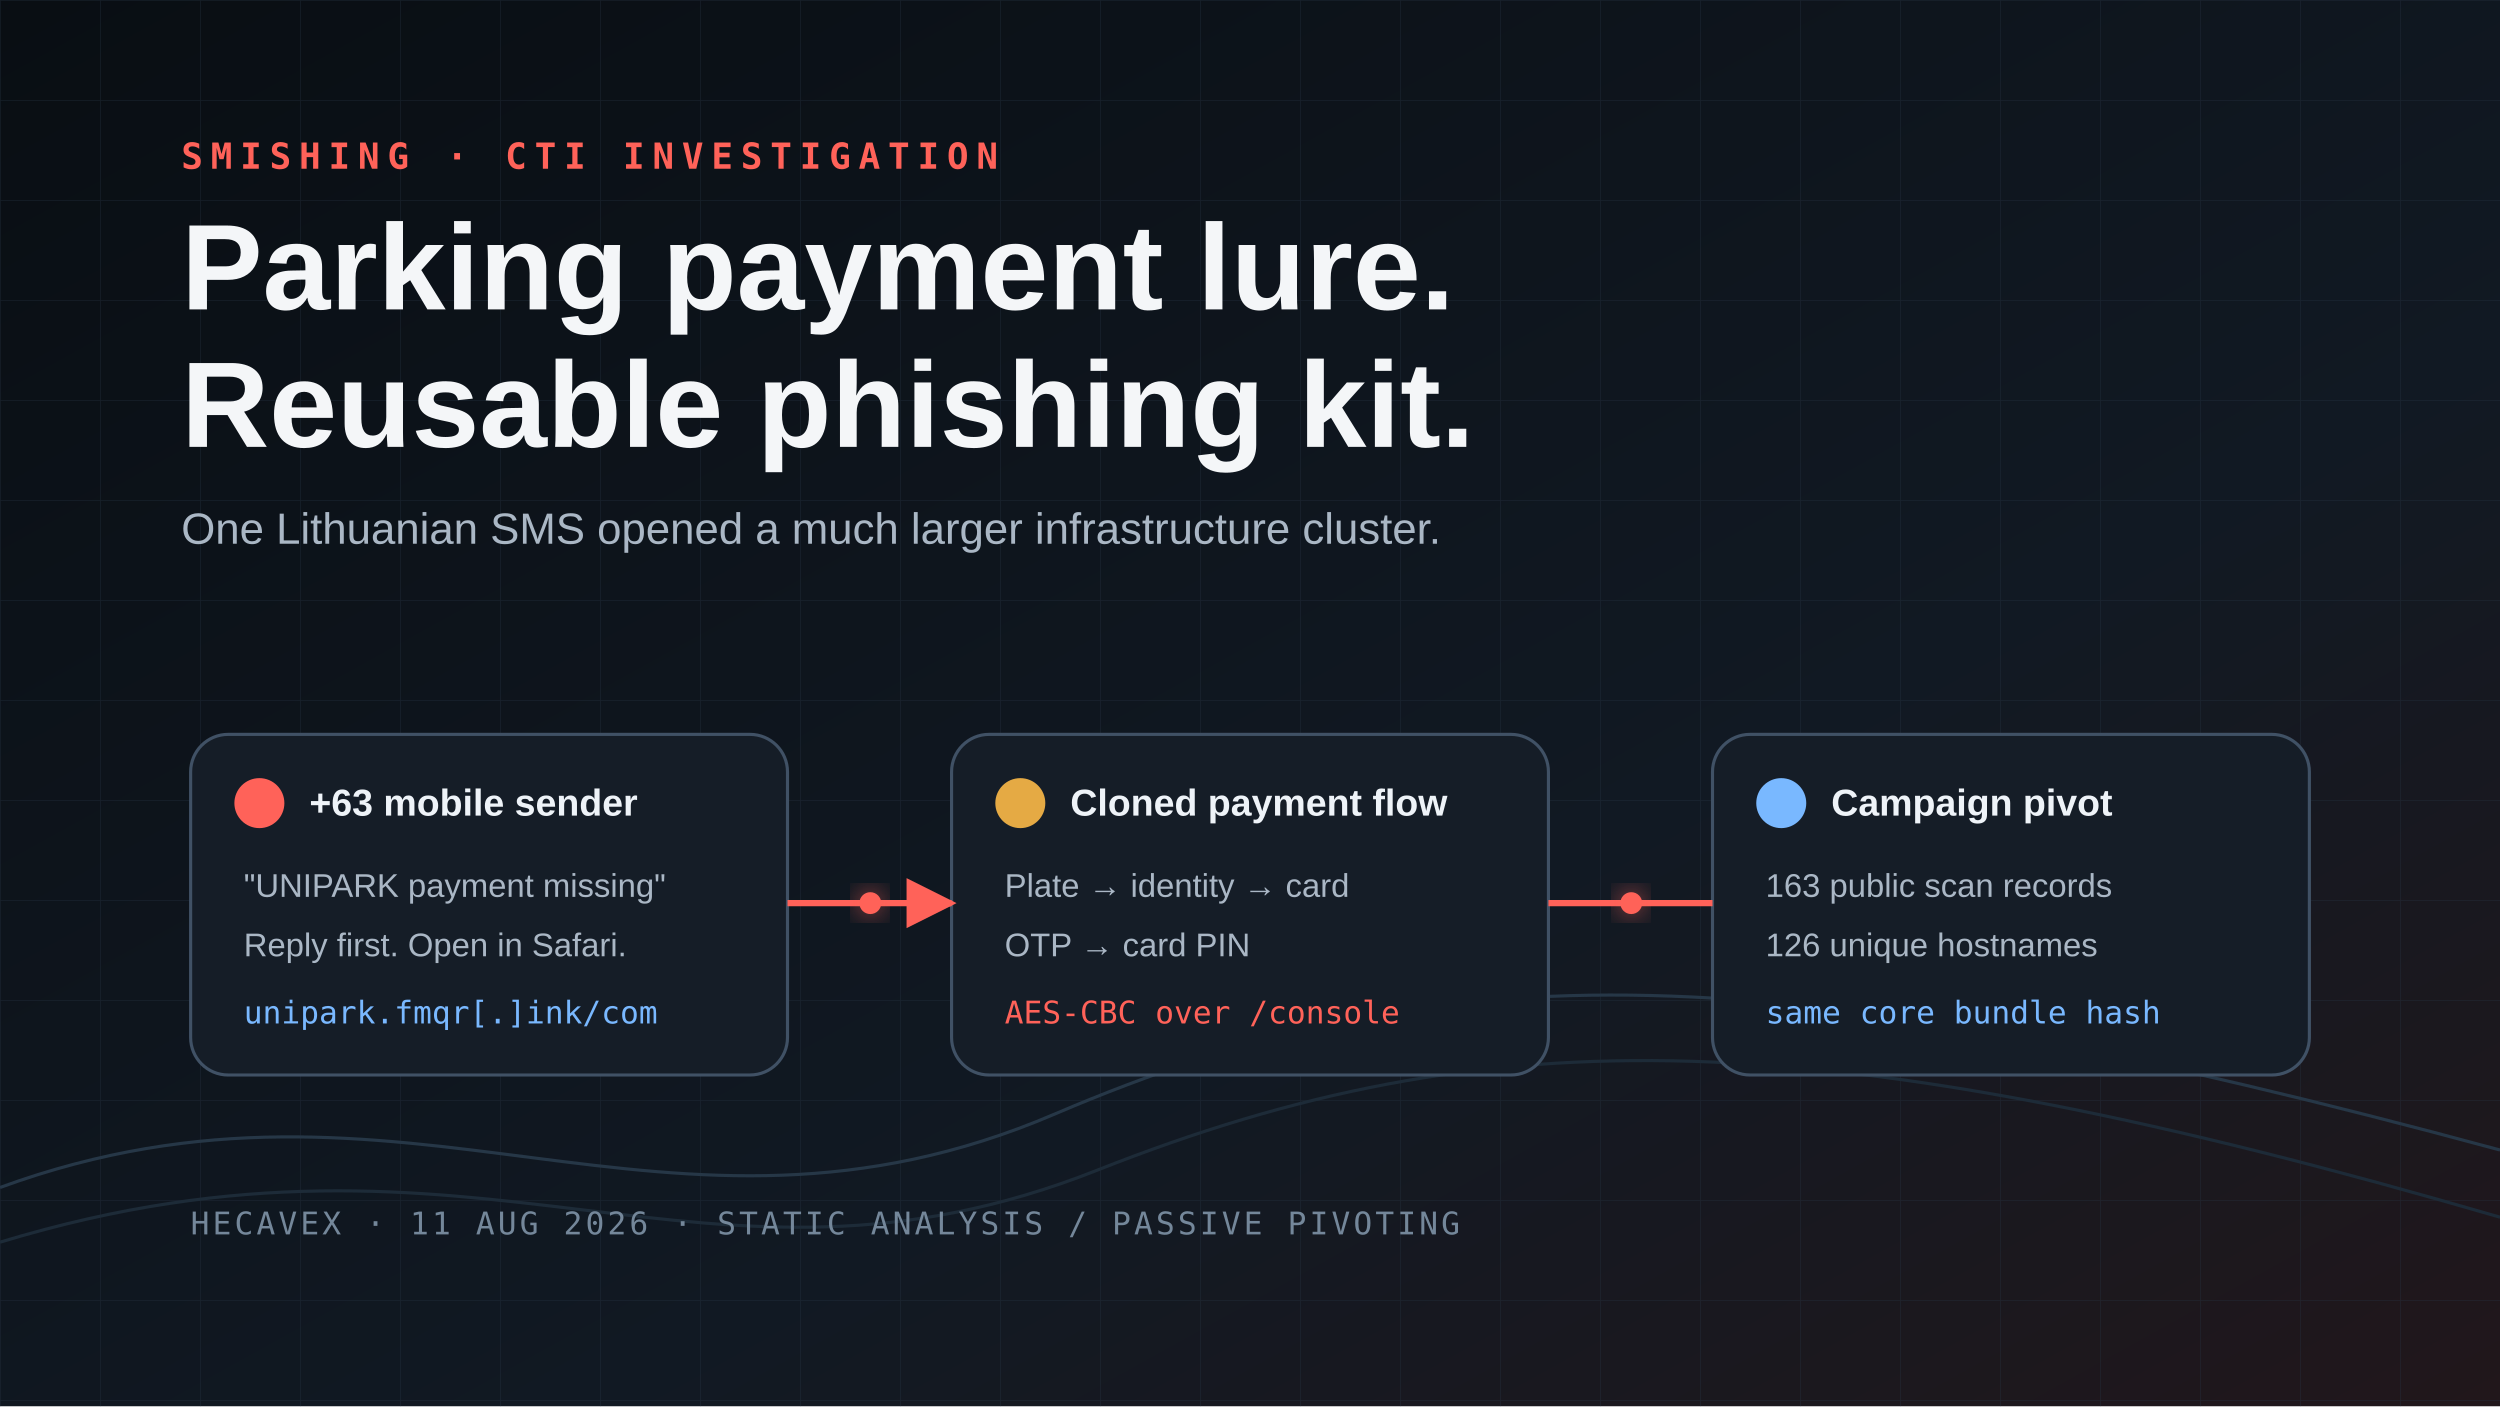
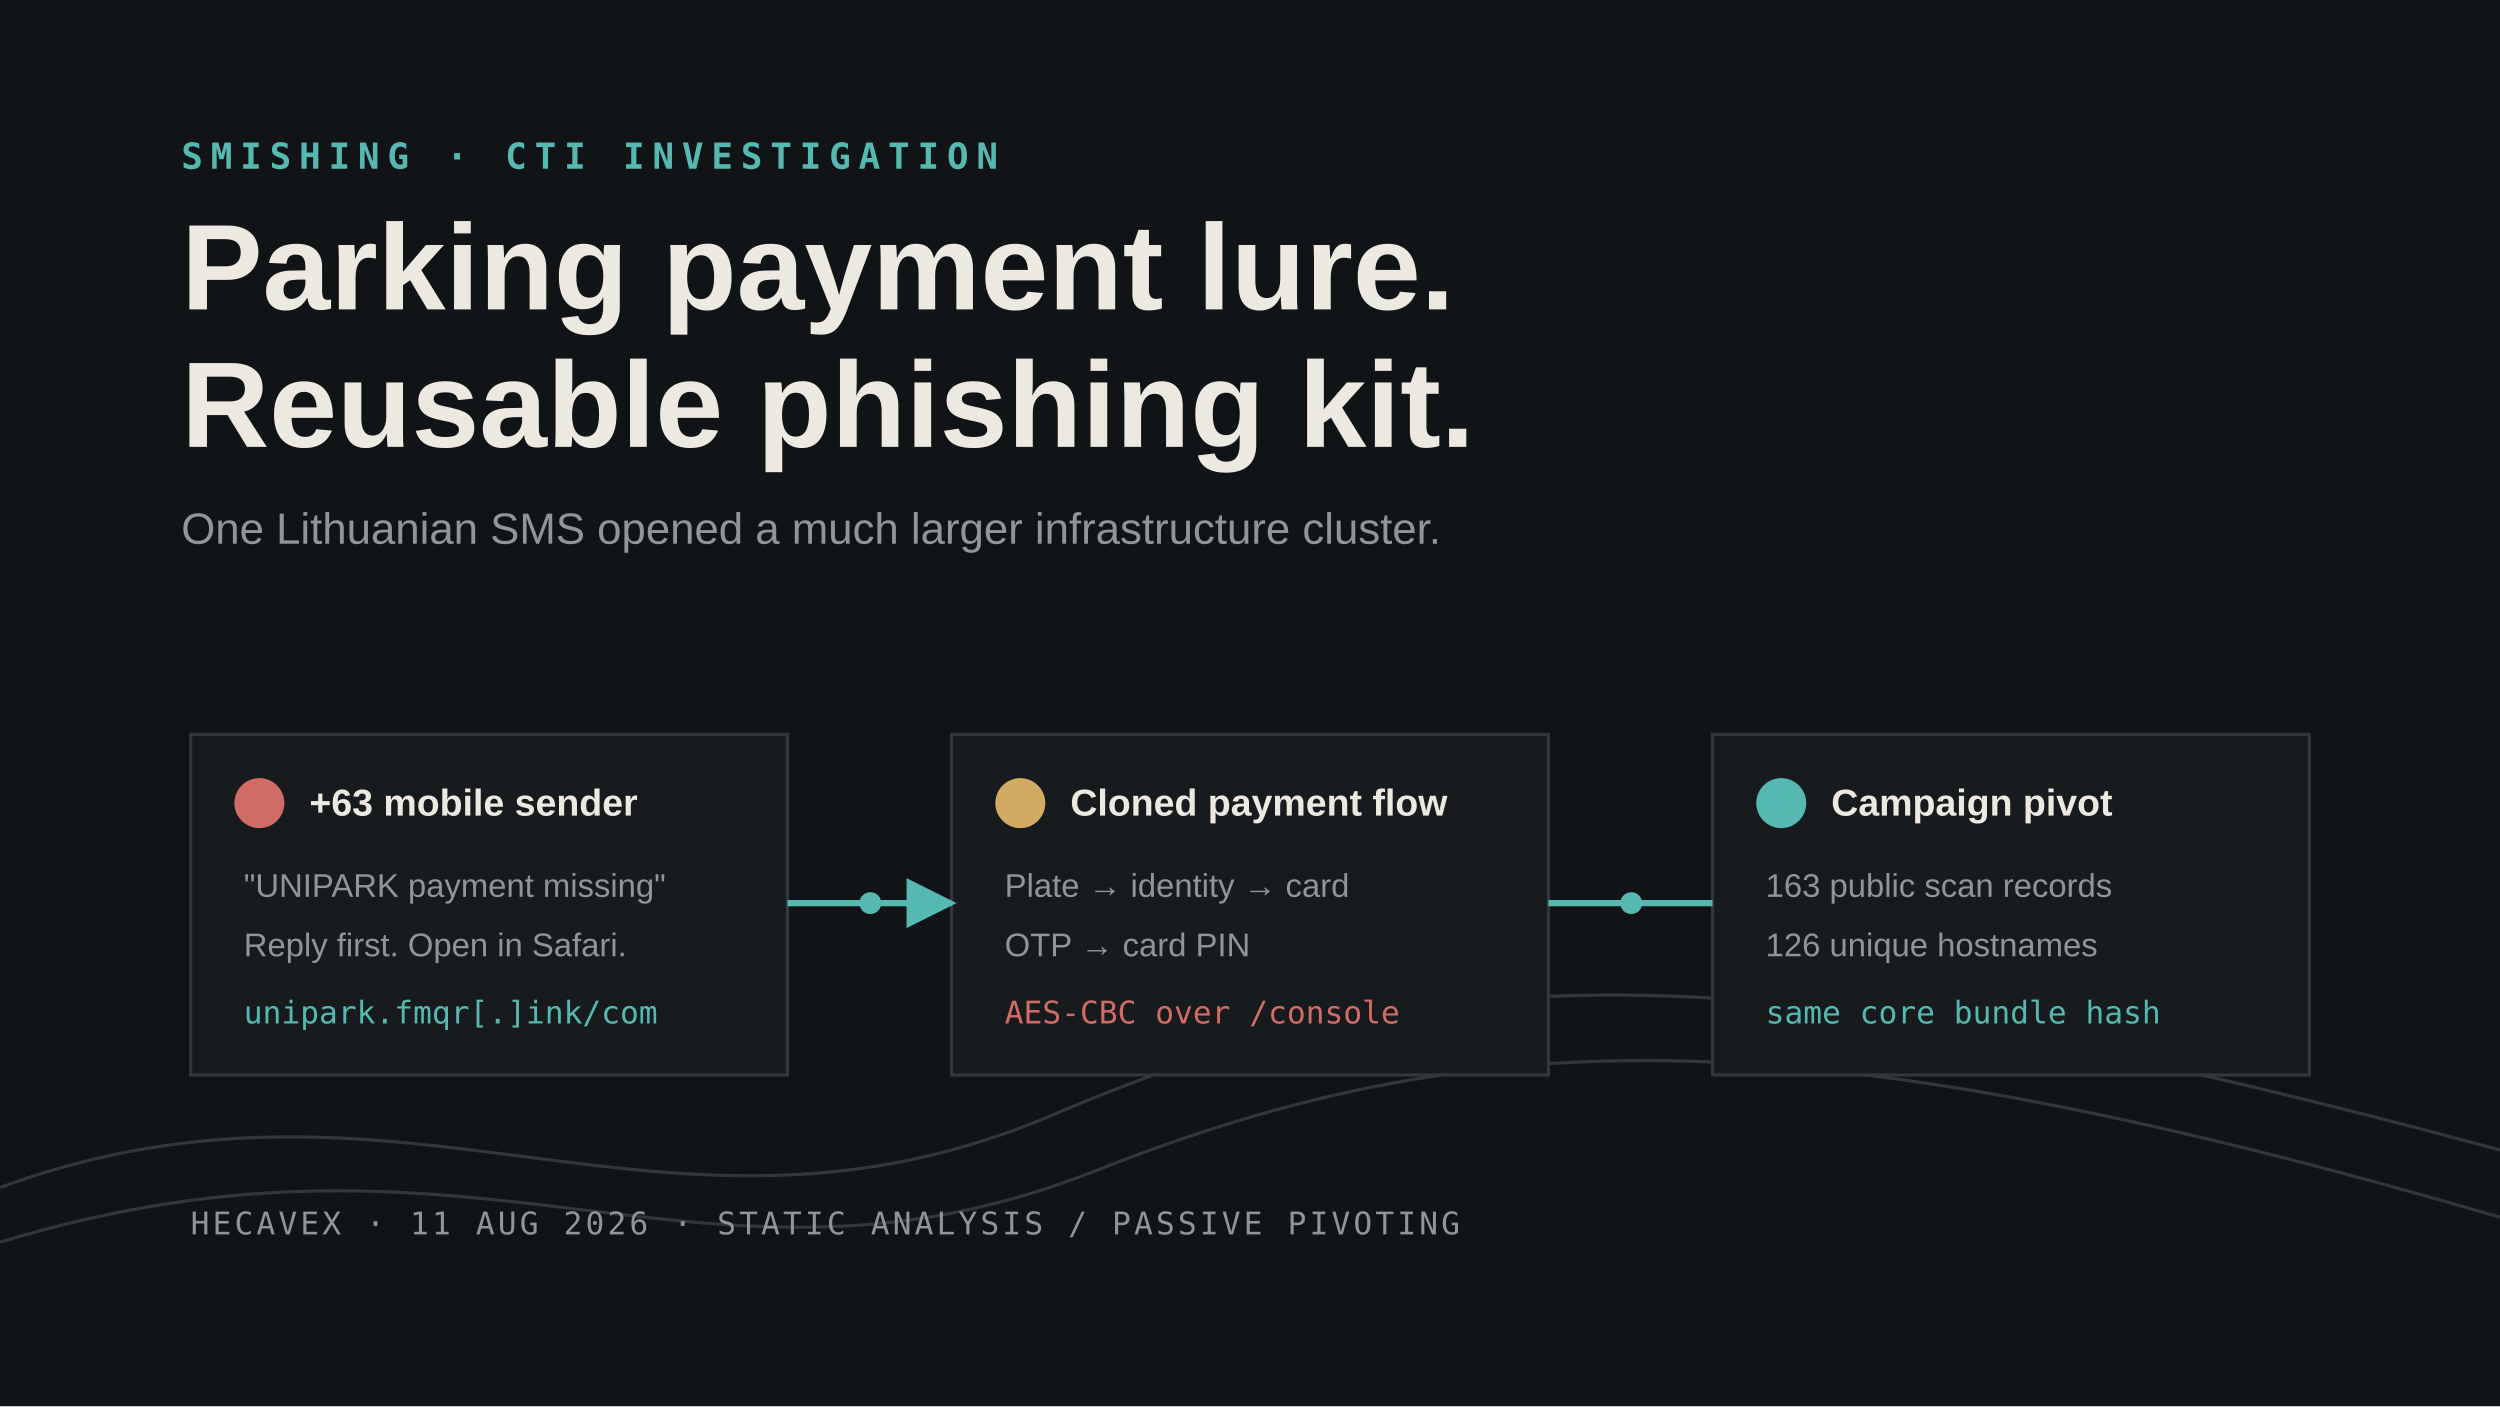
<svg xmlns="http://www.w3.org/2000/svg" width="1600" height="900" viewBox="0 0 1600 900" role="img" aria-labelledby="title desc">
  <defs>
-     <linearGradient id="bg" x1="0" y1="0" x2="1" y2="1">
-       <stop offset="0" stop-color="#090e13" />
-       <stop offset="0.62" stop-color="#111923" />
-       <stop offset="1" stop-color="#21171b" />
-     </linearGradient>
-     <pattern id="grid" width="64" height="64" patternUnits="userSpaceOnUse">
-       <path d="M64 0H0V64" fill="none" stroke="#293746" stroke-width="1" opacity=".38" />
-     </pattern>
-     <filter id="glow" x="-40%" y="-40%" width="180%" height="180%">
-       <feGaussianBlur stdDeviation="9" result="b" />
-       <feMerge>
-         <feMergeNode in="b" />
-         <feMergeNode in="SourceGraphic" />
-       </feMerge>
-     </filter>
    <marker id="arrow" viewBox="0 0 10 10" refX="9" refY="5" markerWidth="8" markerHeight="8" orient="auto-start-reverse">
-       <path d="M0 0l10 5-10 5z" fill="#ff6259" />
+       <path d="M0 0l10 5-10 5z" fill="#55B9B1" />
    </marker>
  </defs>
-   <rect width="1600" height="900" fill="url(#bg)" />
-   <rect width="1600" height="900" fill="url(#grid)" />
-   <path d="M0 760C260 665 425 820 675 713S1134 610 1600 736" fill="none" stroke="#263747" stroke-width="2" />
-   <path d="M0 795C310 701 449 849 702 749S1167 653 1600 779" fill="none" stroke="#1d2b38" stroke-width="2" />
+   <rect width="1600" height="900" fill="#111416" />
+   <path d="M0 760C260 665 425 820 675 713S1134 610 1600 736" fill="none" stroke="#30383B" stroke-width="2" />
+   <path d="M0 795C310 701 449 849 702 749S1167 653 1600 779" fill="none" stroke="#30383B" stroke-width="2" />
  <g transform="translate(116 108)">
-     <text x="0" y="0" fill="#ff6259" font-family="Consolas,monospace" font-size="23" font-weight="700" letter-spacing="5">SMISHING · CTI INVESTIGATION</text>
-     <text x="0" y="90" fill="#f4f6f8" font-family="Arial,sans-serif" font-size="78" font-weight="700">Parking payment lure.</text>
-     <text x="0" y="178" fill="#f4f6f8" font-family="Arial,sans-serif" font-size="78" font-weight="700">Reusable phishing kit.</text>
-     <text x="0" y="240" fill="#aab7c5" font-family="Arial,sans-serif" font-size="28">One Lithuanian SMS opened a much larger infrastructure cluster.</text>
+     <text x="0" y="0" fill="#55B9B1" font-family="Consolas,monospace" font-size="23" font-weight="700" letter-spacing="5">SMISHING · CTI INVESTIGATION</text>
+     <text x="0" y="90" fill="#ECE9E1" font-family="Arial,sans-serif" font-size="78" font-weight="700">Parking payment lure.</text>
+     <text x="0" y="178" fill="#ECE9E1" font-family="Arial,sans-serif" font-size="78" font-weight="700">Reusable phishing kit.</text>
+     <text x="0" y="240" fill="#8D969A" font-family="Arial,sans-serif" font-size="28">One Lithuanian SMS opened a much larger infrastructure cluster.</text>
  </g>
  <g transform="translate(122 470)">
-     <rect width="382" height="218" rx="24" fill="#151d27" stroke="#405165" stroke-width="2" />
-     <circle cx="44" cy="44" r="16" fill="#ff6259" />
-     <text x="76" y="52" fill="#eef3f8" font-family="Arial,sans-serif" font-size="24" font-weight="700">+63 mobile sender</text>
-     <text x="34" y="104" fill="#aab7c5" font-family="Arial,sans-serif" font-size="21">"UNIPARK payment missing"</text>
-     <text x="34" y="142" fill="#aab7c5" font-family="Arial,sans-serif" font-size="21">Reply first. Open in Safari.</text>
-     <text x="34" y="185" fill="#79b8ff" font-family="Consolas,monospace" font-size="20">unipark.fmqr[.]ink/com</text>
+     <rect width="382" height="218" fill="#171B1D" stroke="#30383B" stroke-width="2" />
+     <circle cx="44" cy="44" r="16" fill="#D06C65" />
+     <text x="76" y="52" fill="#ECE9E1" font-family="Arial,sans-serif" font-size="24" font-weight="700">+63 mobile sender</text>
+     <text x="34" y="104" fill="#8D969A" font-family="Arial,sans-serif" font-size="21">"UNIPARK payment missing"</text>
+     <text x="34" y="142" fill="#8D969A" font-family="Arial,sans-serif" font-size="21">Reply first. Open in Safari.</text>
+     <text x="34" y="185" fill="#55B9B1" font-family="Consolas,monospace" font-size="20">unipark.fmqr[.]ink/com</text>
  </g>
  <g transform="translate(609 470)">
-     <rect width="382" height="218" rx="24" fill="#151d27" stroke="#405165" stroke-width="2" />
-     <circle cx="44" cy="44" r="16" fill="#e5aa44" />
-     <text x="76" y="52" fill="#eef3f8" font-family="Arial,sans-serif" font-size="24" font-weight="700">Cloned payment flow</text>
-     <text x="34" y="104" fill="#aab7c5" font-family="Arial,sans-serif" font-size="21">Plate → identity → card</text>
-     <text x="34" y="142" fill="#aab7c5" font-family="Arial,sans-serif" font-size="21">OTP → card PIN</text>
-     <text x="34" y="185" fill="#ff6259" font-family="Consolas,monospace" font-size="20">AES-CBC over /console</text>
+     <rect width="382" height="218" fill="#171B1D" stroke="#30383B" stroke-width="2" />
+     <circle cx="44" cy="44" r="16" fill="#D2AA62" />
+     <text x="76" y="52" fill="#ECE9E1" font-family="Arial,sans-serif" font-size="24" font-weight="700">Cloned payment flow</text>
+     <text x="34" y="104" fill="#8D969A" font-family="Arial,sans-serif" font-size="21">Plate → identity → card</text>
+     <text x="34" y="142" fill="#8D969A" font-family="Arial,sans-serif" font-size="21">OTP → card PIN</text>
+     <text x="34" y="185" fill="#D06C65" font-family="Consolas,monospace" font-size="20">AES-CBC over /console</text>
  </g>
  <g transform="translate(1096 470)">
-     <rect width="382" height="218" rx="24" fill="#151d27" stroke="#405165" stroke-width="2" />
-     <circle cx="44" cy="44" r="16" fill="#79b8ff" />
-     <text x="76" y="52" fill="#eef3f8" font-family="Arial,sans-serif" font-size="24" font-weight="700">Campaign pivot</text>
-     <text x="34" y="104" fill="#aab7c5" font-family="Arial,sans-serif" font-size="21">163 public scan records</text>
-     <text x="34" y="142" fill="#aab7c5" font-family="Arial,sans-serif" font-size="21">126 unique hostnames</text>
-     <text x="34" y="185" fill="#79b8ff" font-family="Consolas,monospace" font-size="20">same core bundle hash</text>
+     <rect width="382" height="218" fill="#171B1D" stroke="#30383B" stroke-width="2" />
+     <circle cx="44" cy="44" r="16" fill="#55B9B1" />
+     <text x="76" y="52" fill="#ECE9E1" font-family="Arial,sans-serif" font-size="24" font-weight="700">Campaign pivot</text>
+     <text x="34" y="104" fill="#8D969A" font-family="Arial,sans-serif" font-size="21">163 public scan records</text>
+     <text x="34" y="142" fill="#8D969A" font-family="Arial,sans-serif" font-size="21">126 unique hostnames</text>
+     <text x="34" y="185" fill="#55B9B1" font-family="Consolas,monospace" font-size="20">same core bundle hash</text>
  </g>
-   <path d="M504 578H609" stroke="#ff6259" stroke-width="4" marker-end="url(#arrow)" />
-   <path d="M991 578H1096" stroke="#ff6259" stroke-width="4" />
-   <circle cx="557" cy="578" r="7" fill="#ff6259" filter="url(#glow)" />
-   <circle cx="1044" cy="578" r="7" fill="#ff6259" filter="url(#glow)" />
+   <path d="M504 578H609" stroke="#55B9B1" stroke-width="4" marker-end="url(#arrow)" />
+   <path d="M991 578H1096" stroke="#55B9B1" stroke-width="4" />
+   <circle cx="557" cy="578" r="7" fill="#55B9B1" />
+   <circle cx="1044" cy="578" r="7" fill="#55B9B1" />
  <g transform="translate(122 790)">
-     <text fill="#74879a" font-family="Consolas,monospace" font-size="20" letter-spacing="2">HECAVEX · 11 AUG 2026 · STATIC ANALYSIS / PASSIVE PIVOTING</text>
+     <text fill="#8D969A" font-family="Consolas,monospace" font-size="20" letter-spacing="2">HECAVEX · 11 AUG 2026 · STATIC ANALYSIS / PASSIVE PIVOTING</text>
  </g>
</svg>
